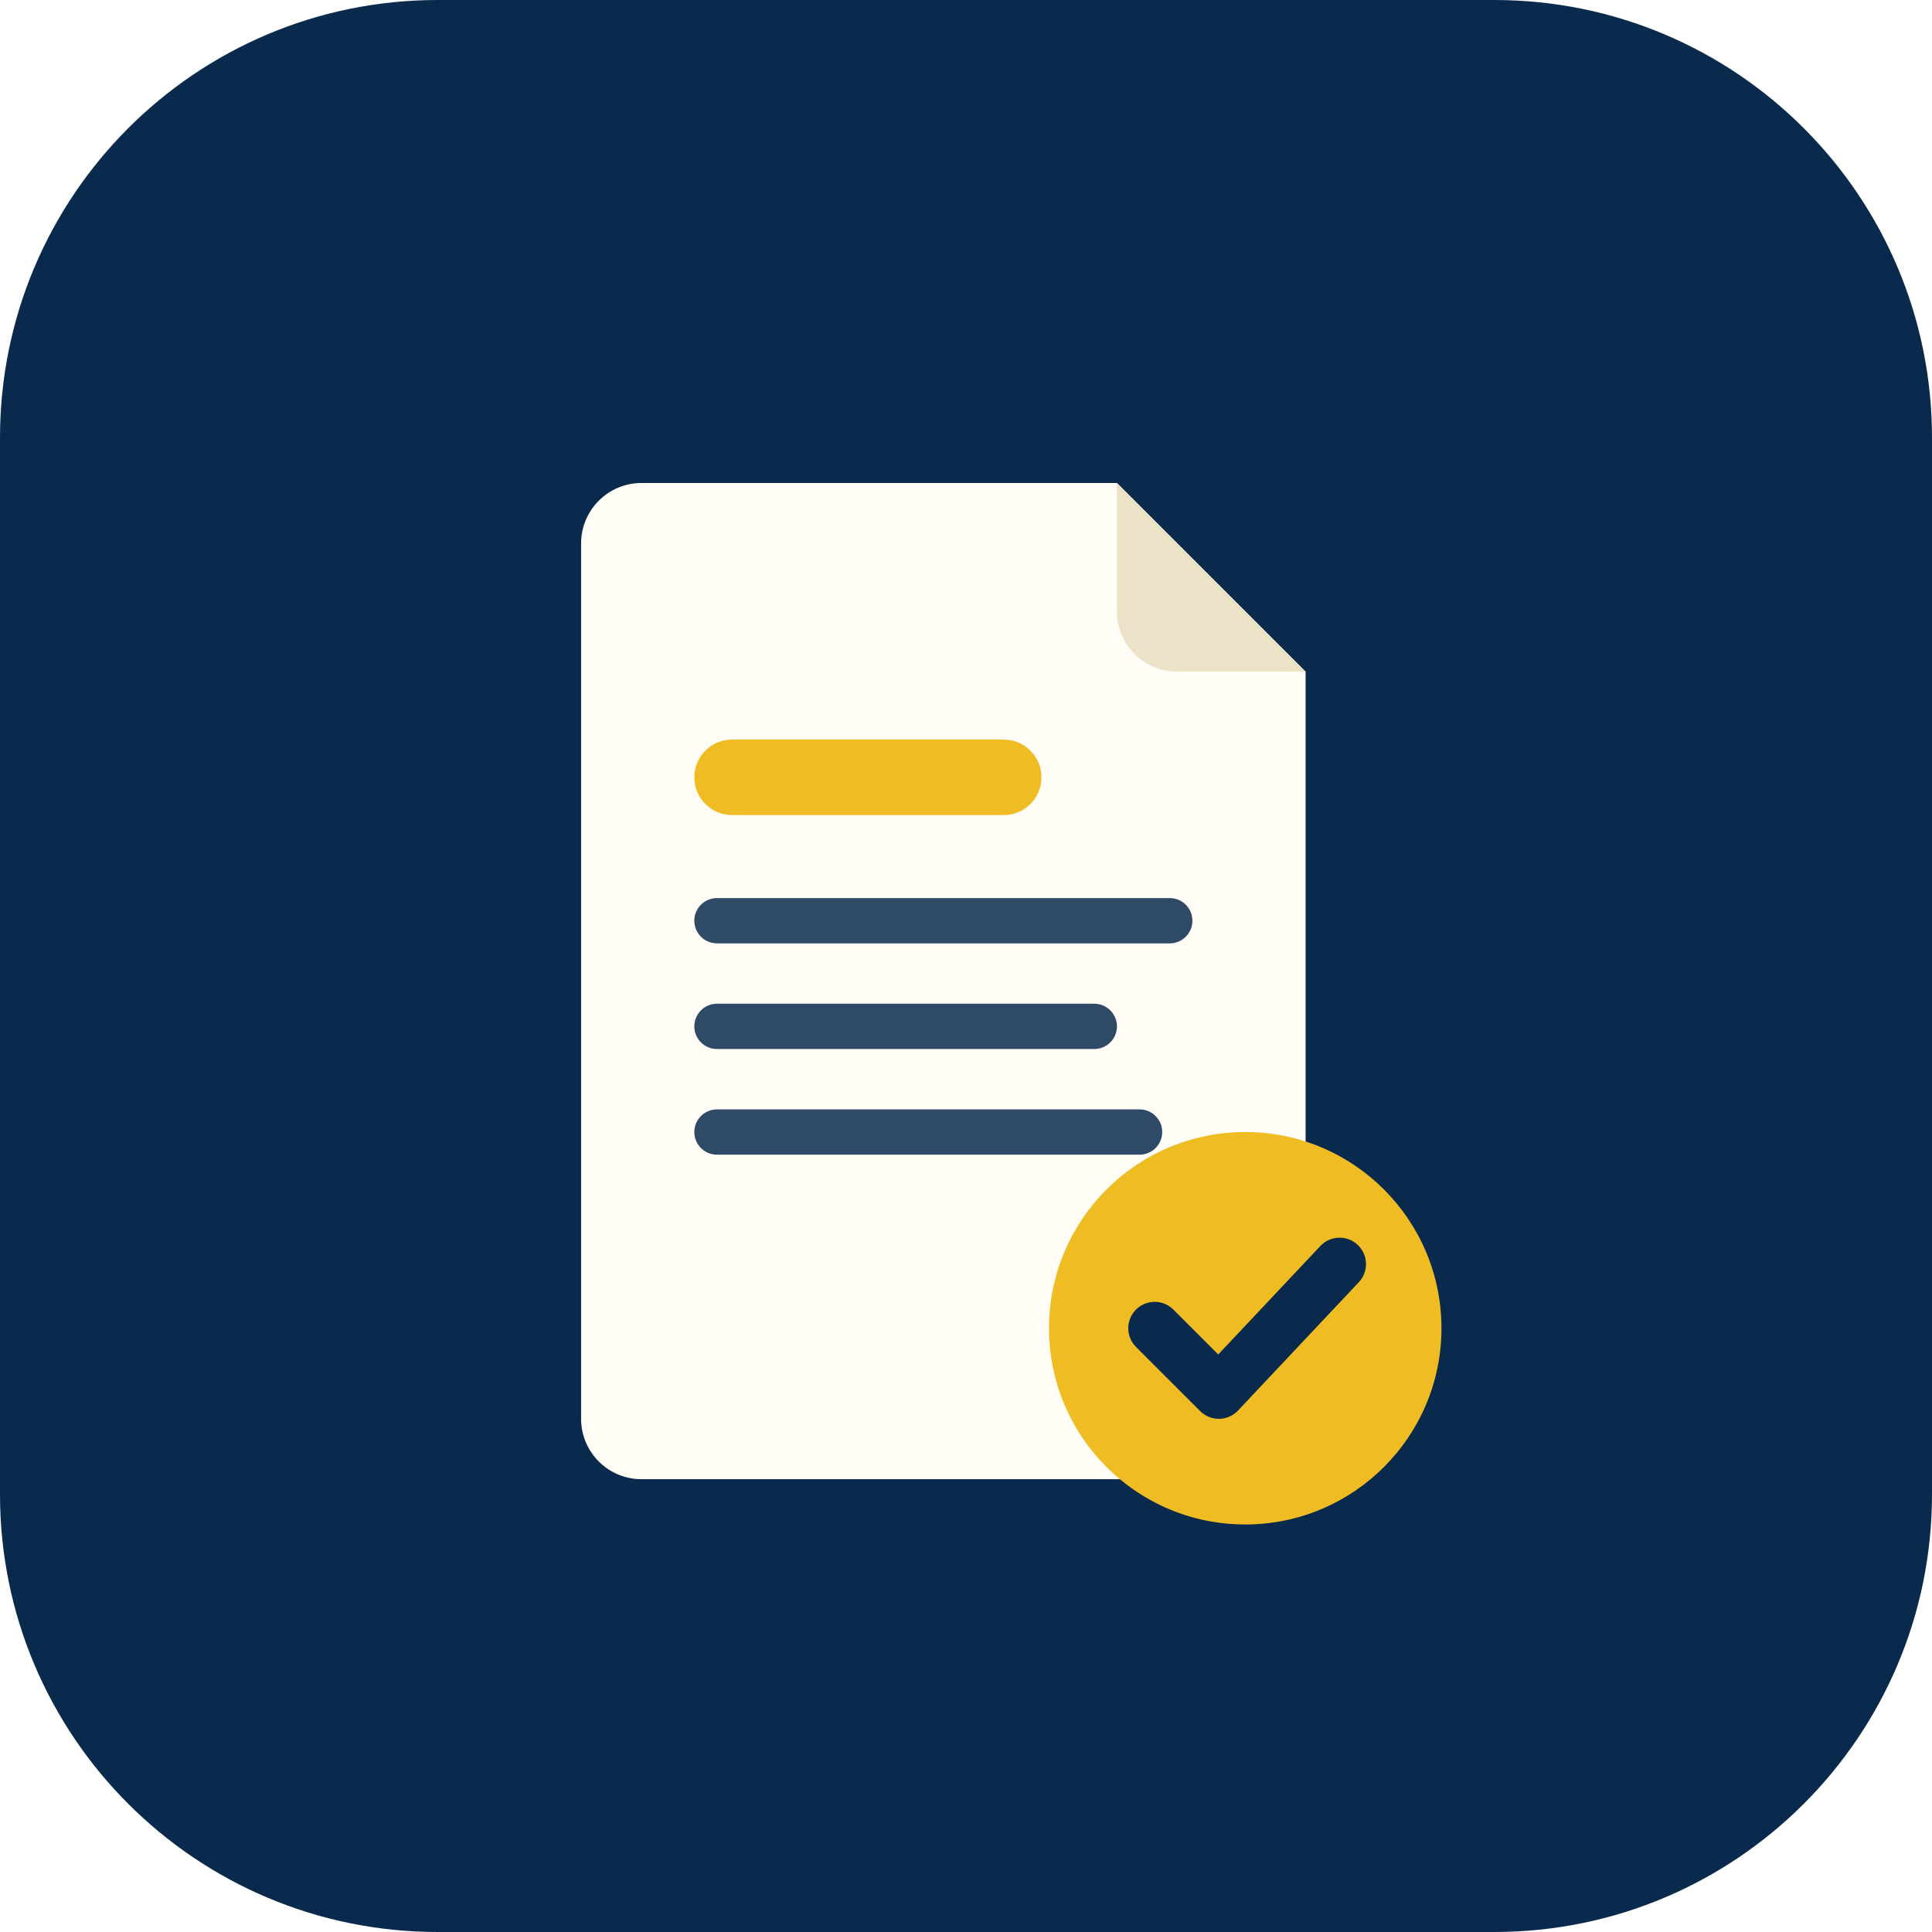
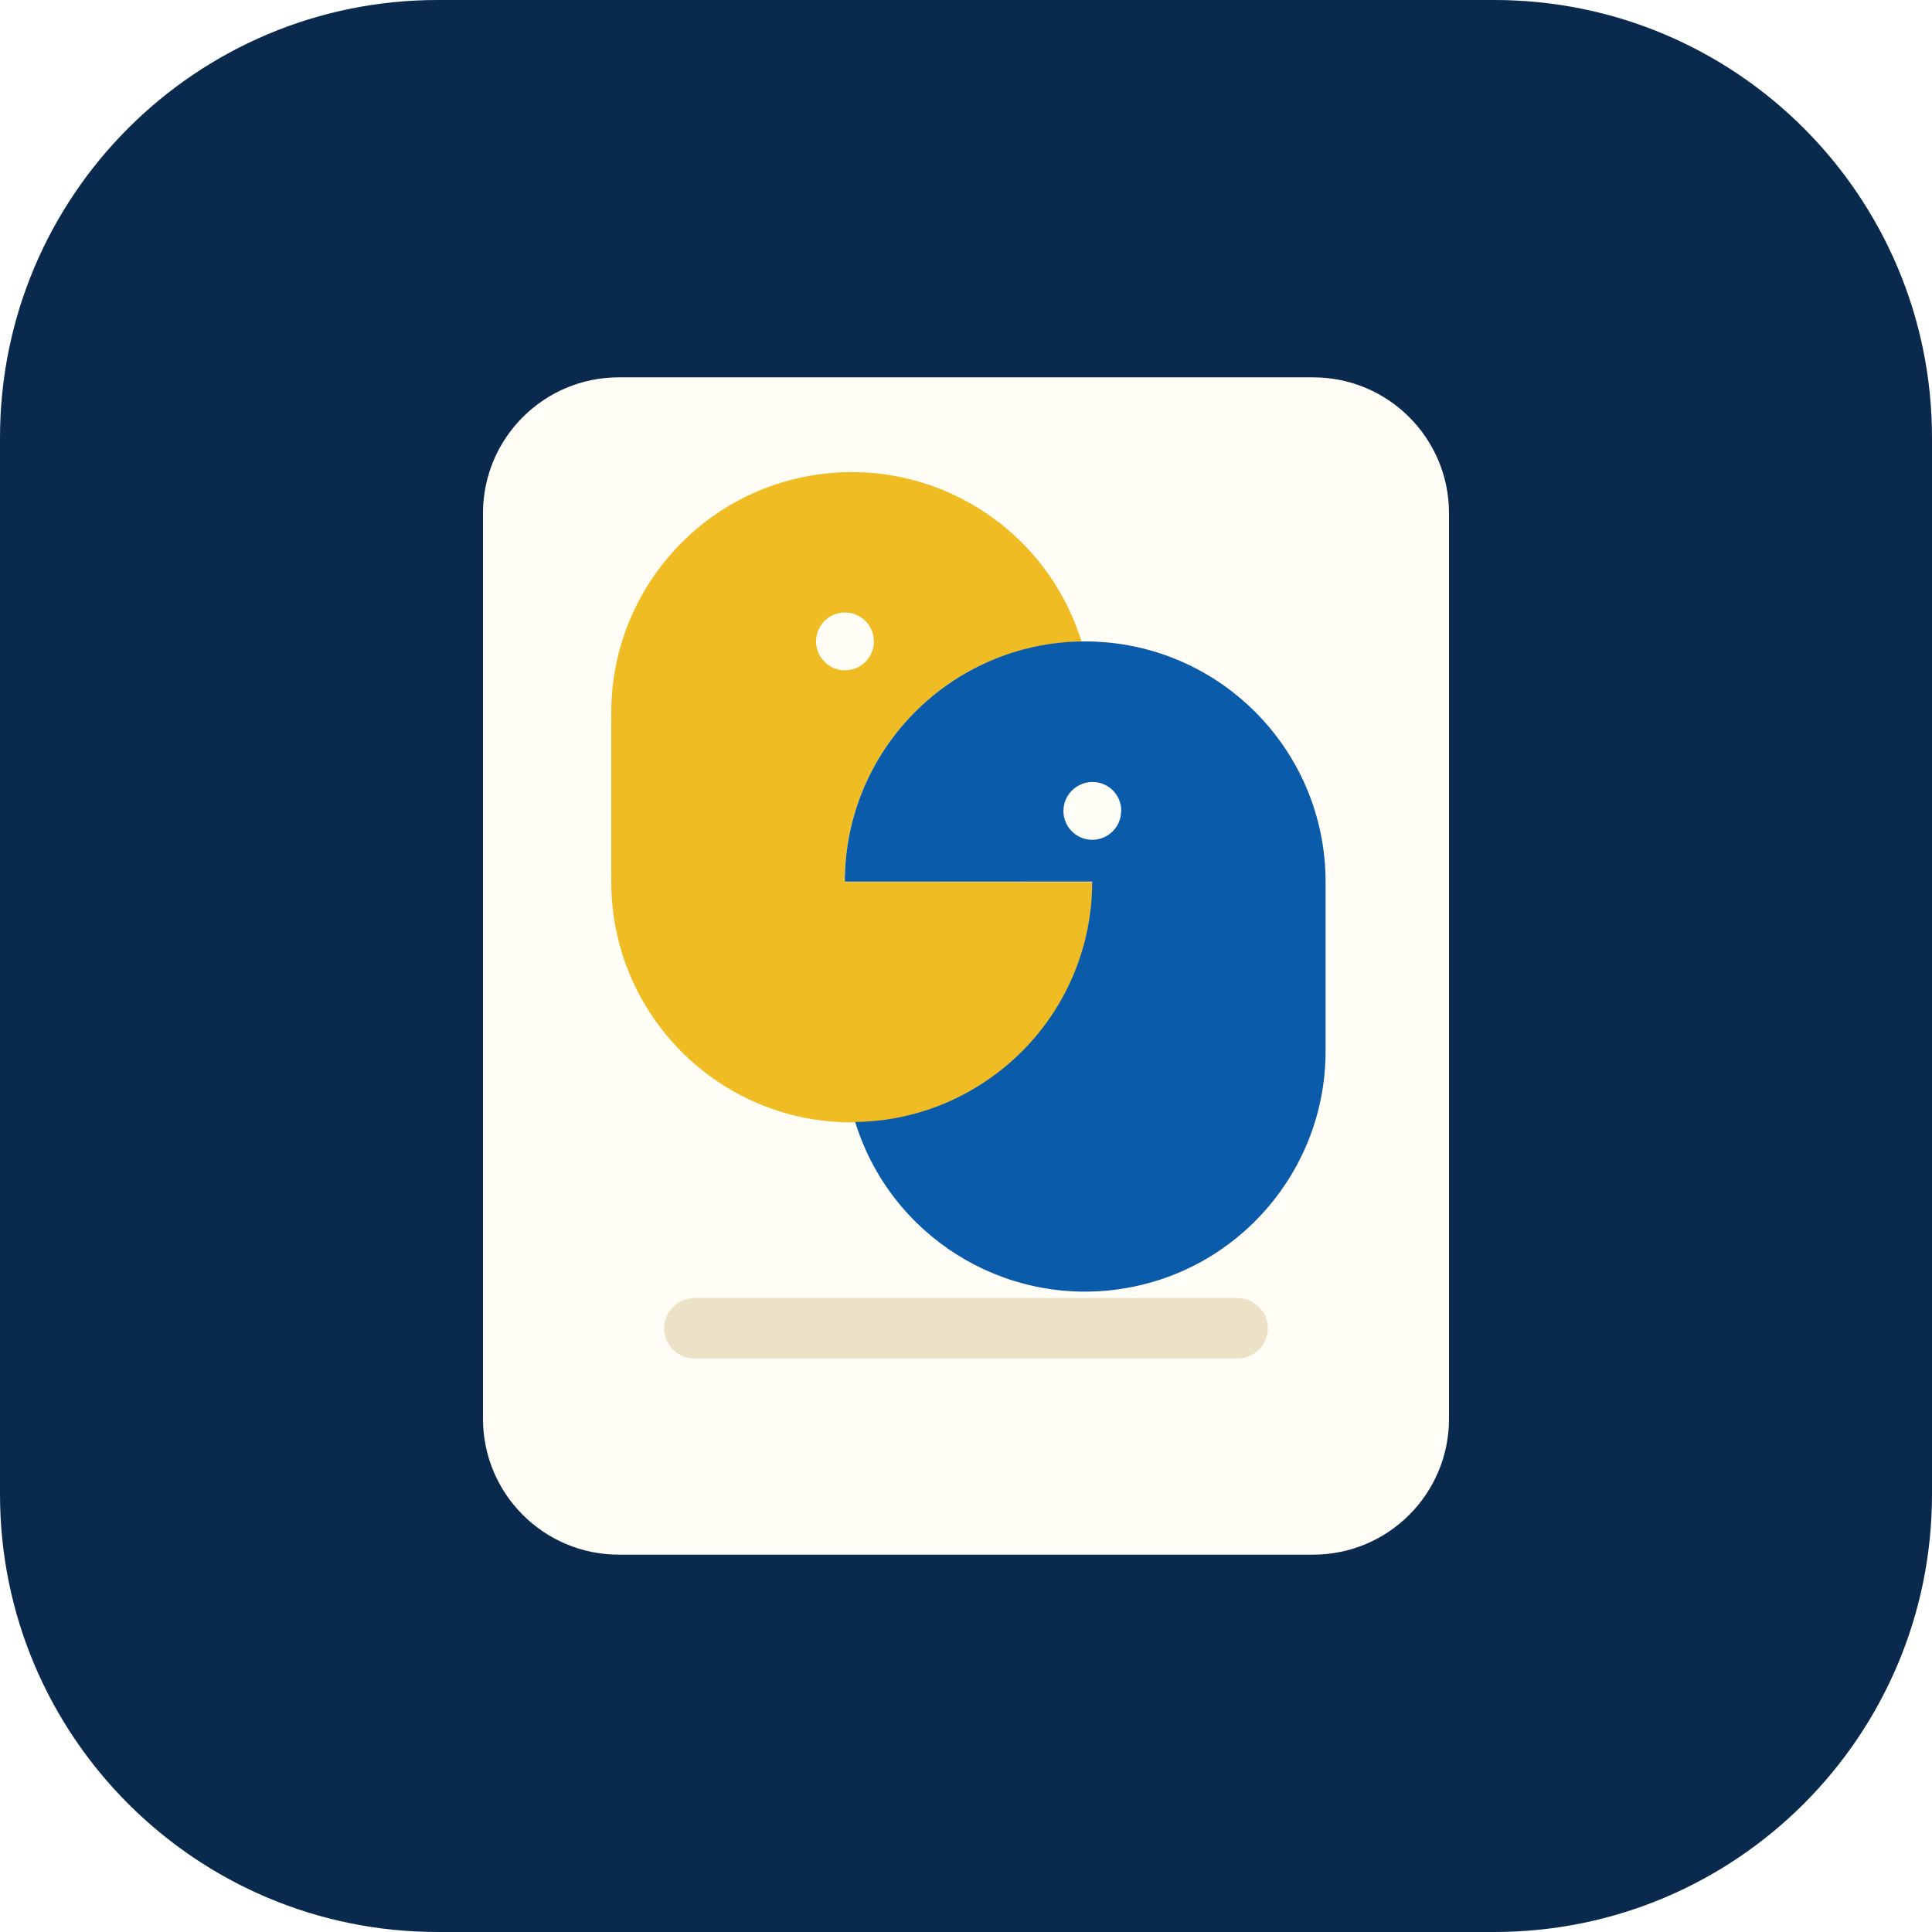
<svg xmlns="http://www.w3.org/2000/svg" viewBox="0 0 512 512">
  <rect width="512" height="512" rx="116" fill="#0a2a4d" />
-   <g>
-     <path d="M170 128h126l50 50v198a16 16 0 0 1-16 16H170a16 16 0 0 1-16-16V144a16 16 0 0 1 16-16z" fill="#fffdf6" />
-     <path d="M296 128v34a16 16 0 0 0 16 16h34z" fill="#ebe2c8" />
-     <rect x="184" y="196" width="92" height="20" rx="10" fill="#f0bc23" />
-     <rect x="184" y="238" width="132" height="12" rx="6" fill="#0a2a4d" opacity=".85" />
-     <rect x="184" y="266" width="112" height="12" rx="6" fill="#0a2a4d" opacity=".85" />
-     <rect x="184" y="294" width="124" height="12" rx="6" fill="#0a2a4d" opacity=".85" />
-     <circle cx="330" cy="352" r="52" fill="#f0bc23" />
-     <path d="M306 352l17 17 32-34" fill="none" stroke="#0a2a4d" stroke-width="14" stroke-linecap="round" stroke-linejoin="round" />
+   <rect x="128" y="100" width="256" height="312" rx="36" fill="#fffdf6" />
+   <g transform="translate(256 236) scale(.95) translate(-138 -140)">
+     <path fill="#f0bc23" d="M104.17,137.59a67,67,0,0,1,66.06-67A67.08,67.08,0,0,0,39.05,90.28v47.31a67.09,67.09,0,0,0,67.08,67.09,8,8,0,0,0,1,0,66.27,66.27,0,0,0,31.58-8.4,67.85,67.85,0,0,0,15-11.33,66.83,66.83,0,0,0,19.52-47.32Zm-8-66.35a4.47,4.47,0,0,1,0-.73,8.07,8.07,0,1,1,16.14,0v.29a8.07,8.07,0,0,1-16.1.44Z" />
+     <path fill="#0a5baa" d="M171.25,70.51a8.7,8.7,0,0,0-1,0,67.07,67.07,0,0,0-66.06,67h69a66.83,66.83,0,0,1-19.52,47.32,67.85,67.85,0,0,1-15,11.33,66.27,66.27,0,0,1-31.58,8.4,67.1,67.1,0,0,0,131.22-19.73V137.59A67.1,67.1,0,0,0,171.25,70.51Zm10,48a8.07,8.07,0,0,1-8,7.34,9.43,9.43,0,0,1-1.06-.07,8,8,0,0,1-6.36-4.83,7.67,7.67,0,0,1-.65-2.87v-.3a8,8,0,0,1,2.87-6.14,8.57,8.57,0,0,1,2.14-1.3,7.82,7.82,0,0,1,3.06-.62,8,8,0,0,1,8.06,8.06A5.86,5.86,0,0,1,181.21,118.55Z" />
  </g>
+   <rect x="176" y="344" width="160" height="16" rx="8" fill="#ebe2c8" />
</svg>
